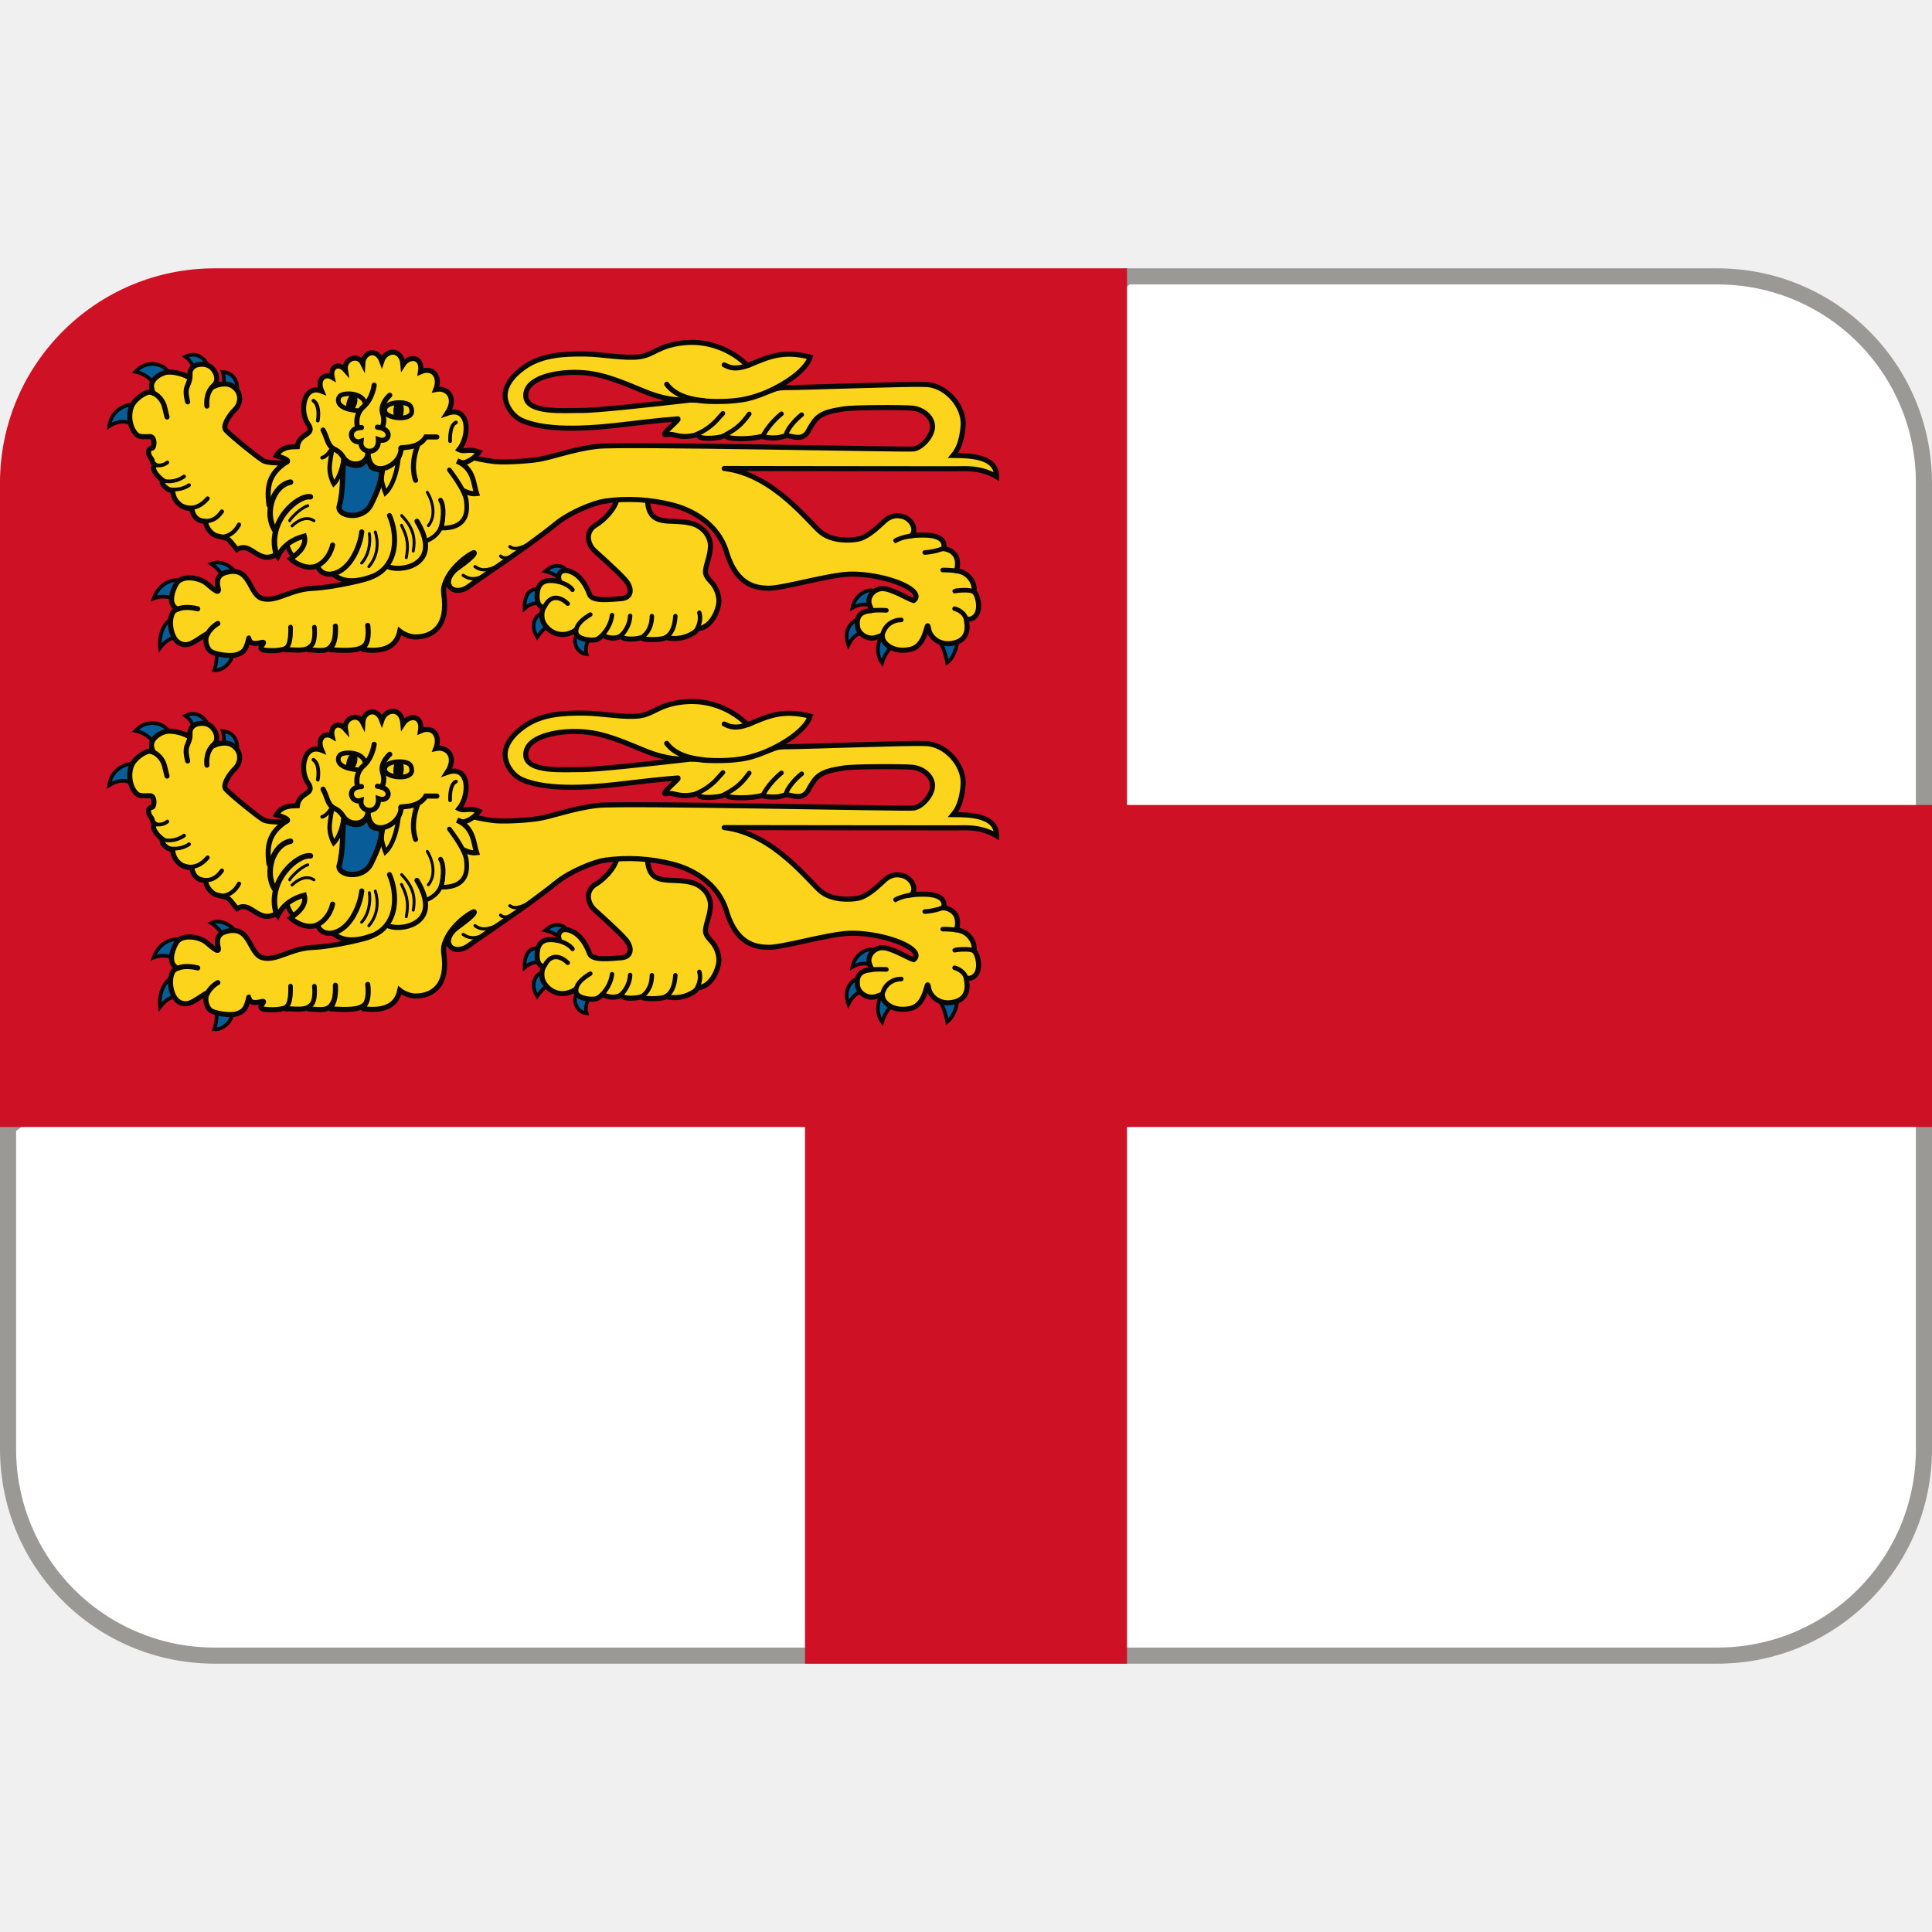
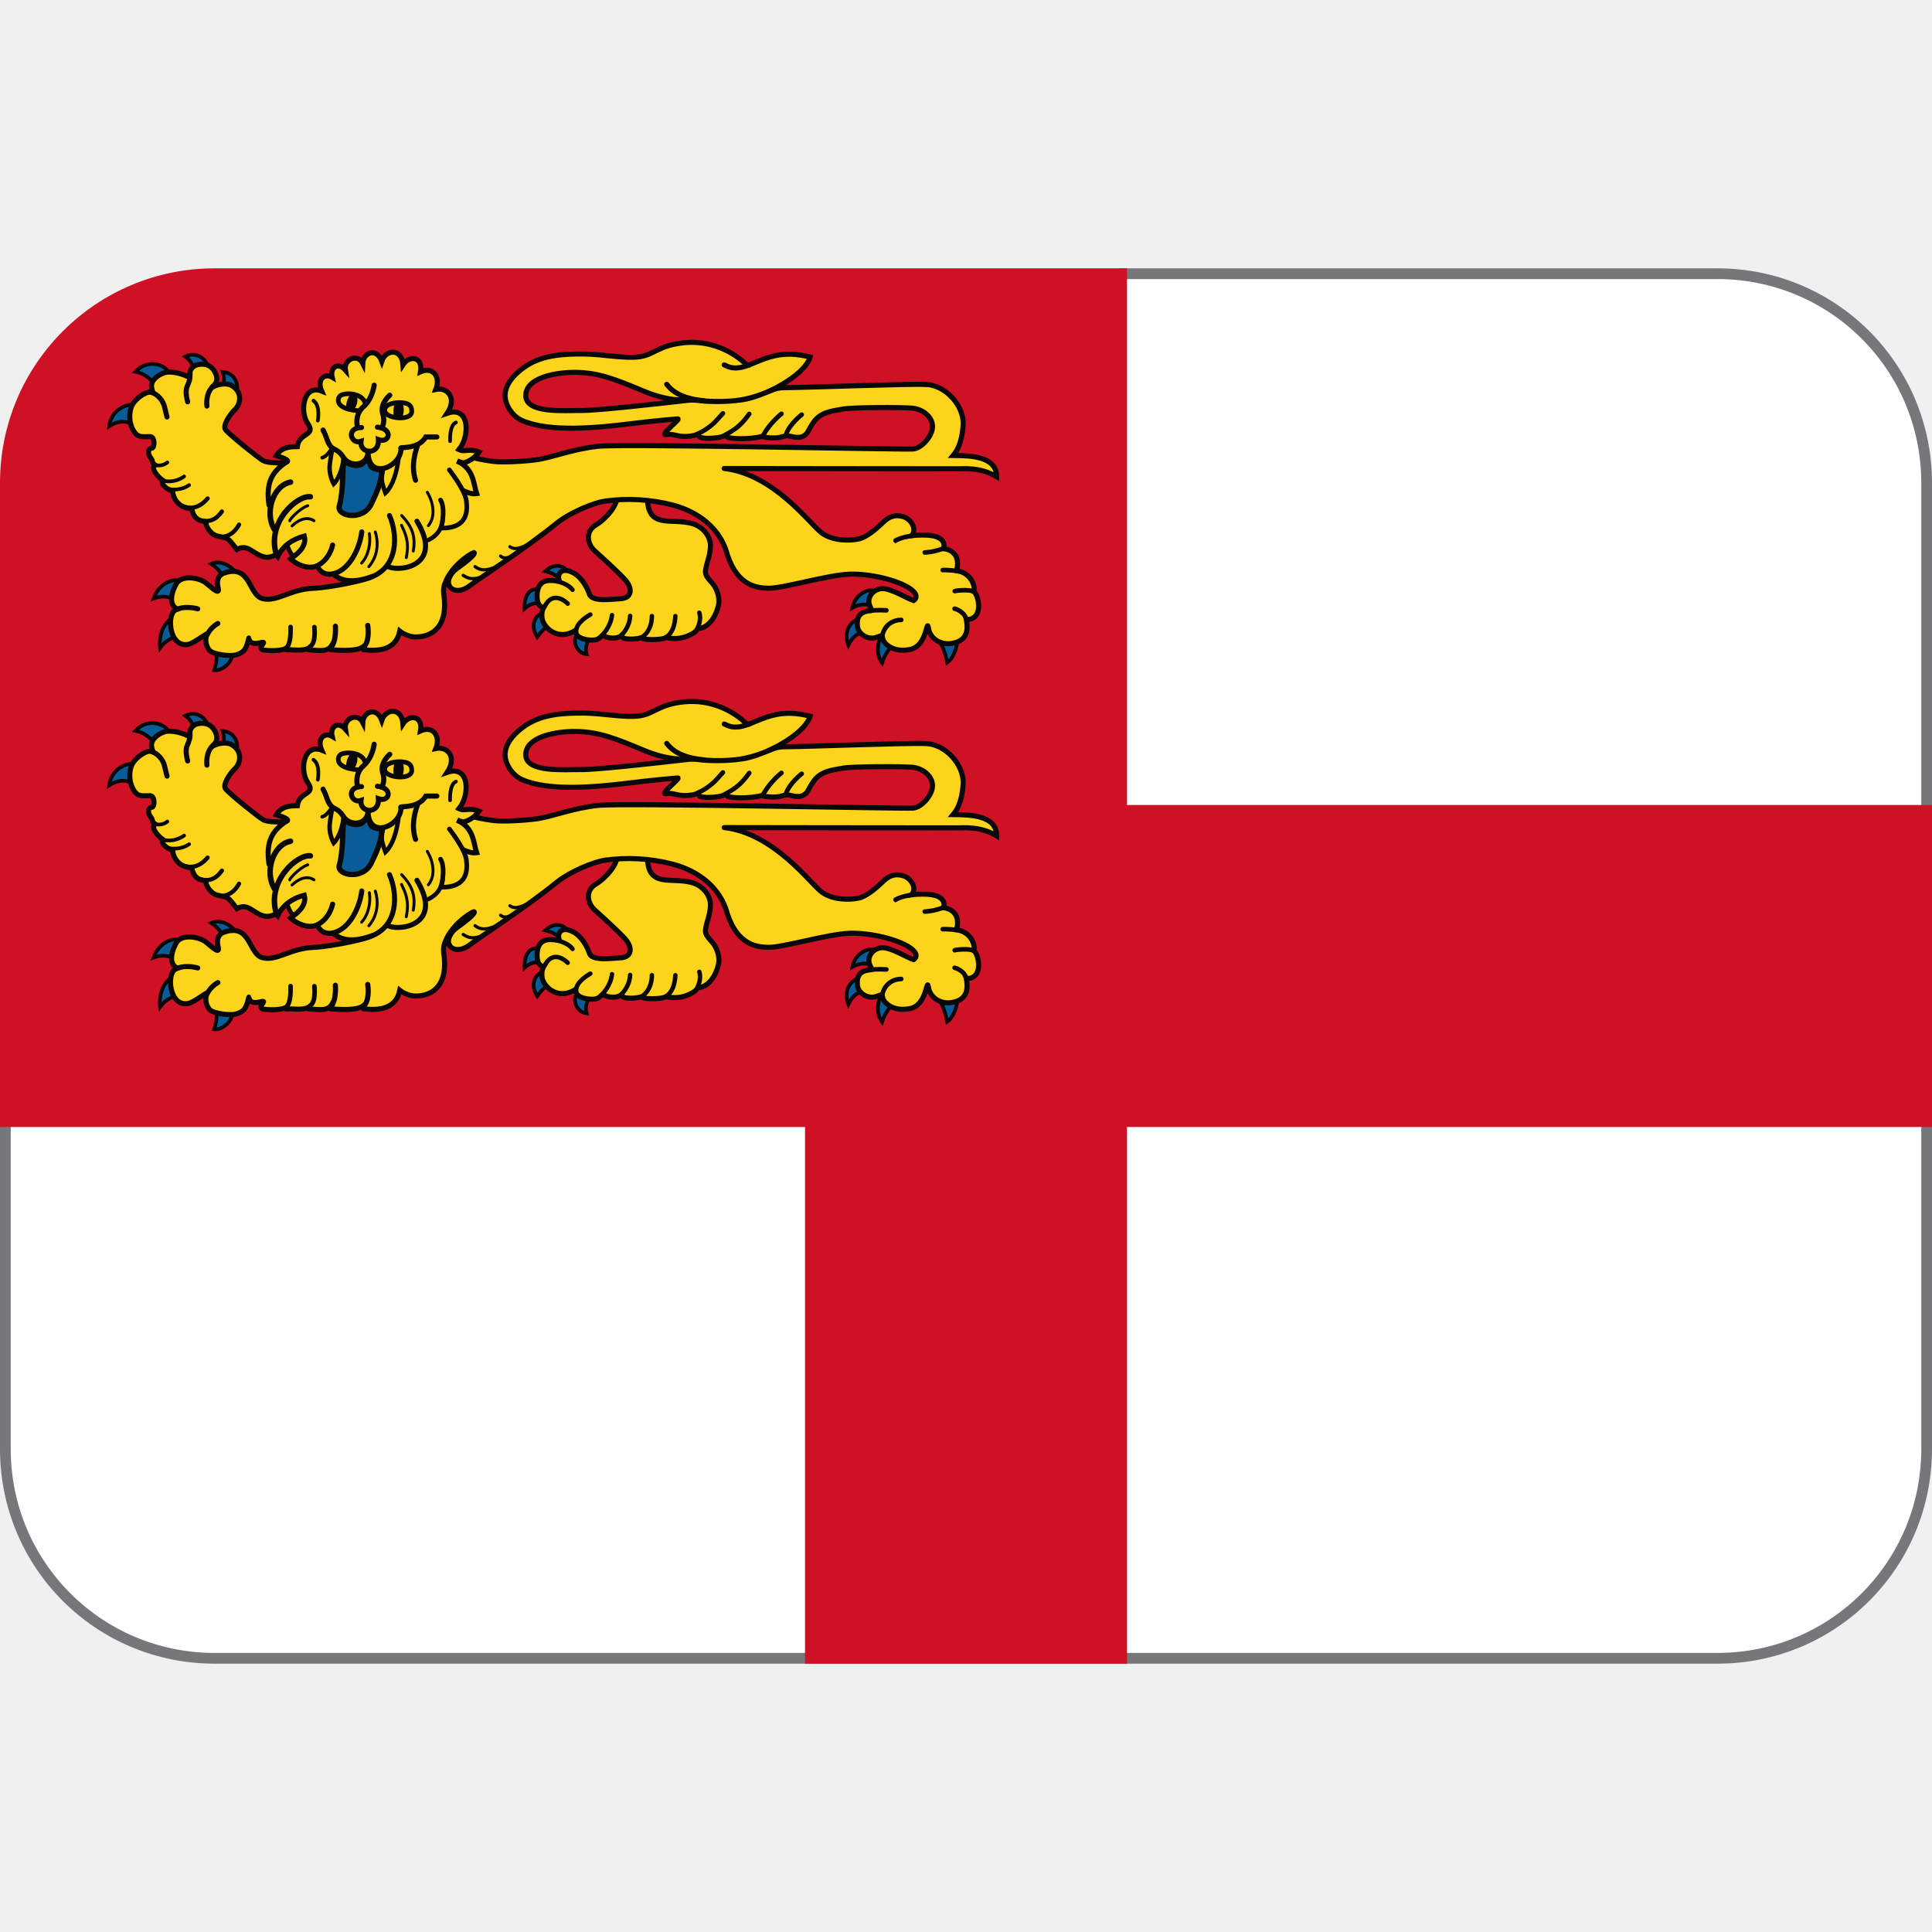
<svg xmlns="http://www.w3.org/2000/svg" xmlns:xlink="http://www.w3.org/1999/xlink" viewBox="0 0 36 36">
-   <path d="m21 5.15h11c2.13 0 3.85 1.72 3.85 3.85v18c0 2.13-1.72 3.85-3.85 3.85h-28c-2.13 0-3.85-1.72-3.85-3.85v-6z" fill="#fff" stroke="#9a9996" stroke-width=".3" />
-   <path d="m4 5a4 4 0 0 0 -4 4v12h15v10h6v-10h15v-6h-15v-10z" fill="#ce1124" />
+   <path d="m20.9 5.1h11.1c2.16 0 3.9 1.74 3.9 3.9v18c0 2.16-1.74 3.9-3.9 3.9h-28c-2.16 0-3.9-1.74-3.9-3.9v-6.1z" fill="#fff" stroke="#77767b" stroke-width=".2" />
+   <path d="m4 5c-2.21 0-4 1.79-4 4v12h15v10h6v-10h15v-6h-15v-10z" fill="#ce1124" />
  <g transform="matrix(.0475 0 0 .0475 1.04 6.07)">
    <g id="a" transform="matrix(1.5927 0 0 1.5928 828.53 452.61)">
      <path d="m-481.65-206.15c-.31 1.47.23 1.5.85 2.55s-.37 4.28-.37 4.28c2.87.27 6.51-4.21 3.02-6.28z" fill="#085d98" stroke="#080808" stroke-width=".91" />
      <path d="m-303.36-207.97s-.28.24.9 1.77 1.81 5.01 1.81 5.01c2.29-1.63 3.35-7.16 1.75-7.23z" fill="#085d98" stroke="#080808" stroke-width=".91" />
      <path d="m-321.46-211.76c-.87-.97-5.36 1.4-3.53 6.27 1.9-3.93 4.1-2.79 4.1-2.79z" fill="#085d98" stroke="#080808" stroke-width=".91" />
      <path d="m-391.45-208.13c-1.73.55-.89 4.59 1.98 4.87-.99-3.1 2.59-5.48.19-5.48z" fill="#085d98" stroke="#080808" stroke-width=".91" />
      <path d="m-399.7-213.22c-1.51-.61-4.23 2.09-1.94 5.74 2.3-3.3 4.25-3.49 4.25-3.49z" fill="#085d98" stroke="#080808" stroke-width=".91" />
      <path d="m-400.4-218.64c-.78-1-4.47-1.48-4.36 4.14 2.68-2.42 4.86-.77 4.85-.72z" fill="#085d98" stroke="#080808" stroke-width=".91" />
      <path d="m-394.01-222.61c.33-1.52-2.52-3.97-5.67-1.09 3.12.72 3.97 2.34 3.91 2.35z" fill="#085d98" stroke="#080808" stroke-width=".91" />
      <path d="m-374.49-242.36c-.21 8.66 5.86 5.31 11.25 6.99 2.8.94 4.42 3.42 4.27 5.74-.15 2.33-.85 3.52-1.19 5.58-.22 1.29.51 1.99 1.65 3.3s1.93 3.6 1.52 5.43c-.55 2.47-2.22 5.5-4.94 5.74.09-1.15-.11.73.04-.52 0 0-.29 1.04-1.23 1.59-.93.55-3.16 1.94-6.85 1.13 0 0 .96-.51.03.02-1.1.74-7.19.63-5.65-.2.45.84 0 0-.26.14-.75.46-5.04.85-5.04-.45-1.12.95-3.19.67-4.16.17-.76-.62-.91.7-2.35.91-1.45.22-4.59-.22-4.75-1.95-.39-.82-.06.64.01-.43-4.31 2.78-7.92-.55-8.29-2.9-.14-.92-.07-1.89.41-2.75 0 0-1.85.15-1.63-3.24.22-3.4 2.46-3.61 4.83-3.23 1.13.22.29-.31.48-1.3.27-1.35 1.65-1.66 3.24-.89 2.09.87 3.68 3.49 4.32 5.44s5.48 1.22 7.73 1.1c2.74-.15 3.03-2.54.97-4.78-2.06-2.25-7.31-6.93-7.31-6.93-2-1.76-2.41-4.88.16-6.41 2.57-1.54 5.53-4.99 5.29-7.32z" fill="#fcd41c" stroke="#080808" stroke-width="1.25" />
      <path d="m-457.9-233.44c-.73 2.15-.02 5.3-2.53 6.51-2.53-.18-2.61-4.07-3.1-3.21l1.06-.75.25-.41.53-.26z" fill="#fcd41c" stroke="#080808" stroke-width="1.09" />
      <path d="m-314.48-210.05c-1.69-.22-4.88 5.2-2.22 8.91 1.34-4.31 4.99-6.18 4.99-6.18z" fill="#085d98" stroke="#080808" stroke-width=".91" />
      <path d="m-318.34-218.49c-.6-1.28-4.84-.22-5.68 3.8 2.86-1.66 5.41-.29 5.41-.29z" fill="#085d98" stroke="#080808" stroke-width=".91" />
      <path d="m-475.42-221.84c.47-1.37-3.17-5.15-6.51-3.68 3.1 2 3.92 5.44 3.92 5.44z" fill="#085d98" stroke="#080808" stroke-width=".91" />
      <path d="m-488.96-212.25c-1.15-1.39-6.18.89-5.57 7.43 2.93-3.95 6.38-2.49 6.38-2.49z" fill="#085d98" stroke="#080808" stroke-width=".91" />
      <path d="m-488.56-220.46c-.46-1.83-5.75-1.58-7.56 3.45 3.75-1.4 6.53 1.06 6.53 1.06z" fill="#085d98" stroke="#080808" stroke-width=".91" />
      <path d="m-492.27-271.89c.24-2.02-4.78-4.77-8.31-.96 4.01.77 5.7 4.71 5.7 4.71z" fill="#085d98" stroke="#080808" stroke-width=".91" />
      <path d="m-500-264.02c-.54-1.58-6.38-.56-7.06 4.59 3.86-2.45 6.13-.05 6.13-.05z" fill="#085d98" stroke="#080808" stroke-width=".91" />
      <path d="m-482.67-272.85c.63-1.58-1.97-5.5-5.62-3.72 3.03 2.18 2.16 5.93 2.16 5.93z" fill="#085d98" stroke="#080808" stroke-width=".91" />
      <path d="m-476.07-267.22c1.04-.61.97-5.24-3.02-5.58.63 1.98.1 5.32.1 5.32z" fill="#085d98" stroke="#080808" stroke-width=".91" />
      <path d="m-452.61-248.01s4.14 14.29 15.07 2.33" fill="none" stroke="#080808" stroke-width=".36" />
      <path d="m-384.92-241c-2.74.43-8.6 2.76-12.02 5.55-7.21 5.88-19.76 14.06-21.37 15.36s-3.95 1.61-4.92.1c-.97-1.52-1.61-.43-1.45 1.73 1.28 8.18-2.81 10.83-7.11 10.73-1.16-.03-2.74-.64-3.69-1.41-.94 4.57-5.09 5.02-8.85 4.57-.06-.54.29-1.16.29-1.16-1.24 1.57-5.05 1.4-8.33 1.17-.22-.96.43-.86.38-1.45-1.1 2.01-2.7 1.69-5.76 1.47-.04-.42.4-.91.4-.91-1.34 1.42-3.79.85-5.95.89-.08-.38-.68-.14-.68-.14-.86.26-2.7.54-5.14.2-1.21-.45-.19-1.08.07-1.74.28-.69-2.91 1.18-3.54-.87-.13-.89 0 0-.67 1.67-.42 1.04-.99 1.71-2.6 2.15-1.61.43-5.6-.17-6.44-1.08-.87-.9-1.29-2.82-.64-3.9.64-1.08-3.07 2.09-4.67 2.38-4.71.88-5.33-7.42-3.12-8.45l.51-.24c-2.35-.98-1.46-4.26-.29-6.26s4.8-1.68 6.92-.43c1.24.83 3.9 3.67 3.38 1.52-.36-1.33-.36-3.11 1.59-3.75 6.5-2.14 5.83 5.49 9.36 6.35 3.53.85 6.78-2.28 12.25-2.53 5.48-.25 14.32-2.42 14.3-2.75-7.21 2.43-8.75-.99-9.56-.77-2.83.34-3.51-2.05-3.5-2.03-2.55 1.01-5.29-.47-6.6-1.72.92-.72 4.14-2.7 3.37-5.61-3 .78-5.34 2.47-6.54 5.04-.71-.91-1.61.8-3.96-.09s-3.64-3.06-6.09-1.65c-2.62-3.32-1.94-2.56-4.94-3.35-1.82-.48-2.94-2.91-2.66-3.38.27-.47-2.83.43-3.49-3.16.18-.3-.69.04-2.36-.72-2.03-1.23-2.28-2.84-2.44-3.92-1.04.1-3.25-1.81-2.25-2.38-1.69-1.22-3.13-3.23-2-3.88-.99-.76-.43-.79-.99-1.62-1.03-1.22-.71-2.51.1-2.51.8 0 .92-2.88-.38-2.88-1.31 0-2.58.23-3.39-.58-1.63-1.64-2.01-4.69-1.16-6.84.72-1.81 3.49-3.71 4.65-3.52 1.16.2.58.59.29-1.17s1.64-3.08 2.91-3.52c1.53-.68 4.31.11 5.38.59 1.03.46 1.16.78 1.16-.59 0-.96.83-1.82 1.83-2.07 1.66-.38 3 .06 3.84 1.09.83 1.01 1.45 2.74.29 3.91s0 0 1.74-.21c2.02-.25 2.94.38 3.79 1.38 1.06 1.25 1.06 3.43-.44 4.89-1.32 1.28-3.2 4.1-2.18 5.08 1.45 1.57 7.87 6.74 9.23 7.52 1.36.79 10.39.92 3.18-1.27 1.33-2.29 3.76-2.19 5.16-2.22.45-3.56 4.7-2.65 2.59-5.67-2.1-3.02-1.06-9.74 3.41-8.01-1.25-2.88.72-4.5 2.58-3.41-.57-2.4 1.42-3.86 3.26-1.77-.45-2.67 3.03-4.17 4.28-1.64.13-2.69 3.4-3.99 4.68-.53.95-2.9 4.88-3.35 5.22.86 1.53-2.38 4.96-2.1 4.32 1.74 3.04-1.36 5.01 1.2 3.77 4.34 2.83-.59 5.32 2.04 2.79 5.88 5.47-1.95 5.74 5.4 2.92 8.94 1.46.87.86.83 2.14 1.48 1.29.65 4.45 1.22 6.49 1.45 2.05.23 6.85.05 10.46-.43s8.99-2.65 15.13-3.31c6.14-.67 75.61.87 77.7.66 2.09-.22 4.87-3.35 4.71-5.73s-2.57-4.11-4.99-4.33c-2.41-.22-14.81-.22-17.06.22-2.25.43-5.34.65-7.08 3.03s-1.36 2.9-2.72 3.66-3.64-.23-4.06-.13l-1.17.27c-.9.36-3.1.4-4.7 0l-.12-.12c-3.29.88-7.79.64-8.64.21-.62-.45.6-1.02-1.11-.18-1.08.46-5.57.82-5.89-.07-.04-.7-.55-.36-1.18-.16-4.08.79-4.75-.62-6.82-.21-2.07.4 3.74-3.97 2.79-3.88-1.3.13-4.29.3-12.07 1.25s-19.55 2.13-26.31-.86c-2.29-1.02-4.21-3.77-4.14-6.28.08-3 2.81-5.63 5.33-7.24 4.06-2.58 8.98-2.89 14.15-2.84 4.47.04 9.93 1.18 13.6.68s4.72-2.83 11.03-3.46 11.95 2.03 15.43 5.49c-.96.24.46.04.46.04 4.74-1.98 8.25-3.72 15.13-2-1.5 4.76-11.46 9.76-16.69 10.52s-8.91.33-12.48.03c-1.61-.12-5.05.68-12-2.23s-10.99-4.48-16.57-4.55c-4.63-.06-12.3 1.2-12.31 5.72 0 4.52 9.75 3.61 13.49 3.67s17.46-1.48 26.97-2.56c3.22 0 2.11.34 6.61.35 4.49 0 7.34-.44 11.05-1.8s3.26-1.63 6.8-1.63 29.82-.98 33.36-.77c5.13-.03 9.77 5.36 9.45 10.04s-1.73 6.56-2.47 7.45c4.12.03 10.72.12 10.72 5.22-4.03-2.38-7.9-1.95-9.97-1.95-.53.01-58.42-.06-57.12-.07 12.26 1.41 21.1 13.68 23.96 15.84s7.24 1.95 9.17 1.52 4.19-2.38 5.8-3.9c1.58-1.62 3.07-2.15 5-1.64 1.94.5 3.67 2.93 2.24 4.73 0 0 1.03-.15 2.73-.15 6.5-.08 5.11 3.35 5.11 3.35s4.49.26 3.24 5.34l.02.11c2.65.32 4.15 2.47 4.28 4.24v.91c1.12 1.06 2.12 5.91-.9 6.73-.34.09-1.05.04-1.05.04.29 1.51.85 4.83-2.81 5.81s-6.09-1.36-6.42-3.31c-.64-3.41-.14 4.04-4.57 4.94-4.18.9-6.4-1.41-6.72-2.5-.32-1.08.2-1.06-1.77-.43-1.97.62-4.33-.84-4.51-2.82s.31-3.51 3.18-3.78c.35-.41.68.68-.13-1.23-.81-1.9.68-4 2.87-4.21 2.2-.21 6.65 2.61 7.92 2.94 0 0 1.9-1.12-1.03-3.05s-9.46-3.61-14.74-3.45-16.7 3.6-20.13 3.46c-2.45-.1-7.34-.33-9.97-8.23-2.13-8.06-9.43-11.25-13.58-12.28-5.26-1.37-11.26-1.74-16.52-.93z" fill="#fcd41c" stroke="#080808" stroke-width="1.25" />
      <path d="m-449.25-251.14c.73 1.16 3.49 2 4.74.76.94-.94 1.41-.82 1.8.54.4 1.4 2.82.7 2.76 1.72-.16 2.72-1.22 5.11-2.57 7.89-2.07 4.27-8.6 2.98-7.86.46 1.02-3.45.8-9.51.97-9.74z" fill="#085d98" stroke="#080808" stroke-width="1.31" />
      <path d="m-296.03-212.12c-.7-1.88-2.8-2.36-2.8-2.36" fill="none" stroke="#080808" stroke-linecap="round" stroke-width="1.13" />
      <path d="m-428.71-243.15c1.59 2.65 2.05 6.05.26 8.23" fill="none" stroke="#080808" stroke-linecap="round" stroke-width=".72" />
      <path d="m-435.02-237.42c2.59 2.73 3.51 5.23 2.85 8.75" fill="none" stroke="#080808" stroke-linecap="round" stroke-width=".72" />
      <path d="m-435.06-235.02c.91 1.98 1.99 3.91 1.17 7.97" fill="none" stroke="#080808" stroke-linecap="round" stroke-width=".72" />
      <path d="m-441.51-233.37c.67 2.1.92 5.57-1.59 8.54" fill="none" stroke="#080808" stroke-linecap="round" stroke-width=".72" />
      <path d="m-444.89-225.71c1.72-1.87 2.28-4.89 1.91-7.26" fill="none" stroke="#080808" stroke-linecap="round" stroke-width=".72" />
      <path d="m-458.15-239.84c-2.05.67-4.58 3.53-4.44 3.71" fill="none" stroke="#080808" stroke-linecap="round" stroke-width=".72" />
      <path d="m-456.62-236.14c-2.54-1.71-5.4 1.28-5.4 1.28" fill="none" stroke="#080808" stroke-linecap="round" stroke-width=".72" />
      <path d="m-421.66-260.34c-1.67.74-1.43 4.6-1.43 4.6" fill="none" stroke="#080808" stroke-linecap="round" stroke-width=".91" />
      <path d="m-456.75-265.71c1.79 1.23 1.07 4.91 1.07 4.91" fill="none" stroke="#080808" stroke-linecap="round" stroke-width=".91" />
      <path d="m-496.94-267.88c1.95.58 3.18 2.22 3.53 3.76s.6 2.43.6 2.43" fill="none" stroke="#080808" stroke-linecap="round" stroke-width="1.25" />
      <path d="m-481.45-269.28c-1.99 1.81-1.54 4.9-1.54 4.9" fill="none" stroke="#080808" stroke-linecap="round" stroke-width="1.25" />
      <path d="m-424.46-220.37c1.23-4.23 6.05-7.54 7.21-7.93 0 0 1.25.05-4.16 3.94-1.4.94-2.73 3.08-1.74 4.45" fill="none" stroke="#080808" stroke-width="1.25" />
      <path d="m-431.26-236.02c6.89 11.34-5 12.69-7.34 11.03" fill="none" stroke="#080808" stroke-linecap="round" stroke-width="1.25" />
      <path d="m-421.39-250.81c4.22 1.78 4.06 5.76 4.83 7.99-1.29.17-2.34-.3-3.47-.8" fill="none" stroke="#080808" stroke-width="1.25" />
      <path d="m-424.87-237.05c0 3.77-2.68 5.32-3.9 5.79" fill="none" stroke="#080808" stroke-linecap="round" stroke-width="1.06" />
      <path d="m-487.17-272.45c.11 1.52-.21 2.04-.73 3.37-.53 1.33.17 3.66.17 3.66" fill="none" stroke="#080808" stroke-linecap="round" stroke-width="1.25" />
      <path d="m-309.01-232.52c-3.33.47-4.62 1.42-4.61 1.42" fill="none" stroke="#080808" stroke-linecap="round" stroke-width="1.13" />
      <path d="m-301.65-229.3c-2.45.94-4.54.98-4.54.98" fill="none" stroke="#080808" stroke-linecap="round" stroke-width="1.13" />
      <path d="m-298.54-223.82c-2.1-.23-3.22-.17-3.22-.17" fill="none" stroke="#080808" stroke-linecap="round" stroke-width="1.13" />
      <path d="m-294.06-218.61c-1.1-.76-4.66-.28-4.74-.2" fill="none" stroke="#080808" stroke-linecap="round" stroke-width="1.13" />
      <path d="m-316.67-207.73c.53-2.83 2.78-3.99 4.7-3.99" fill="none" stroke="#080808" stroke-linecap="round" stroke-width="1.13" />
      <path d="m-319.45-213.98c1.56-.24 3.81-.09 3.81-.09" fill="none" stroke="#080808" stroke-linecap="round" stroke-width="1.13" />
      <path d="m-463.24-250.7c-3.91 2.55-5.23 5.33-4.45 10.73" fill="none" stroke="#080808" stroke-linecap="round" stroke-width="1.25" />
      <path d="m-438.02-237.42c2.03 4.65 2.31 12.62-4.65 15.22" fill="none" stroke="#080808" stroke-linecap="round" stroke-width="1.24" />
      <path d="m-444.85-233.4c-.35 3.31-2.68 9.45-7.21 10.36" fill="none" stroke="#080808" stroke-linecap="round" stroke-width="1.25" />
      <path d="m-340.36-257.38c.88-2.59 3.87-4.88 3.87-4.88" fill="none" stroke="#080808" stroke-linecap="round" stroke-width="1.13" />
      <path d="m-345.86-257.4c1.75-3.06 4.39-5.08 4.39-5.08" fill="none" stroke="#080808" stroke-linecap="round" stroke-width="1.13" />
      <path d="m-355.04-257.43c2.66-1.49 3.78-2.49 5.63-5.02" fill="none" stroke="#080808" stroke-linecap="round" stroke-width="1.13" />
      <path d="m-362.19-257.52c1.59-.7 2.43-1.31 3.5-2.17 1.05-.84 1.65-1.69 2.8-2.9" fill="none" stroke="#080808" stroke-linecap="round" stroke-width="1.13" />
      <path d="m-360.59-265.7c-6.1-.56-8.19-2.8-9.15-4.05" fill="none" stroke="#080808" stroke-linecap="round" stroke-width="1.25" />
      <path d="m-349.49-274.5c-4.1 1.66-5.74-.02-6.09-.02" fill="none" stroke="#080808" stroke-linecap="round" stroke-width="1.25" />
      <path d="m-456.01-224.96c3.34-1.55 3.98-5.2 3.98-5.2" fill="none" stroke="#080808" stroke-linecap="round" stroke-width="1.25" />
      <path d="m-457.5-242.04c-3.09-.47-10.89 6.1-8.37 14.27" fill="none" stroke="#080808" stroke-linecap="round" stroke-width="1.35" />
      <path d="m-462.4-245.65c-4.38.83-6.53 7.77-3.85 11.85" fill="none" stroke="#080808" stroke-linecap="round" stroke-width="1.36" />
      <path d="m-423.27-248.66c2.9 3.85 4 6.21 4.17 7.55.27 2.33.57 6.89-6.27 6.8.53-1.77 1.01-5.12-.08-6.93" fill="none" stroke="#080808" stroke-linecap="round" stroke-width="1.14" />
      <path d="m-435.86-265.49c-.56.03-.92.18-.95.73-.01.13-.16.56-.22 1.01s-.05.94.01 1.48c.29 1.29 1.96 1.46 2.27.4.18-.67.26-1.23.25-1.77-.01-.27-.05-.6-.1-.84-.15-.63-.64-1.02-1.26-1.01z" fill="#080808" />
      <path d="m-446.08-264.82c.27-.87.45-2.82-1.39-2.43-.02.01-.03.01-.05.02-.47.32-.9 1.27-1.02 1.81-.12.55-.56 2.17.98 2.28h.04c.75-.18 1.24-.97 1.43-1.69z" fill="#080808" />
      <path d="m-426.35-256.77h-2.73c-1.93 3.42-7.36 2.25-5.9 2.9" fill="none" stroke="#080808" stroke-linecap="round" stroke-width="1.25" />
      <path d="m-435.19-254.05c.24 4.51-7.91 8.19-8.11 1.17" fill="none" stroke="#080808" stroke-linecap="round" stroke-width="1.25" />
      <path d="m-443.31-252.92c-.18 3.3-4.61 3.79-6.21.96-1.25-1.89-2.25-1.51-3.05-2.57-.88-1.15-.8-2.02-1.81-3.94" fill="none" stroke="#080808" stroke-linecap="round" stroke-width="1.26" />
      <path d="m-431.13-254.59c-1.9 5.13-.46 8.48-.46 8.48" fill="none" stroke="#080808" stroke-linecap="round" stroke-width="1.25" />
      <path d="m-452.53-253.52c-1.1 1.72-2.07 1.85-2.07 1.85" fill="none" stroke="#080808" stroke-linecap="round" stroke-width=".91" />
      <path d="m-421.41-253.97s.83.66 1.79.57c1.22-.12 2.26-.21 3.64.35-.77 1.1-2.07 2.2-3.64 2.61-.5.13-1.46-.35-1.71-.45" fill="#fcd41c" stroke="#080808" stroke-width="1.25" />
      <path d="m-495.59-249.83c1.86.39 2.96-.76 2.88-.7" fill="none" stroke="#080808" stroke-linecap="round" stroke-width=".91" />
      <path d="m-494.29-246.12c3.29 1 5.68-.92 5.68-.92" fill="none" stroke="#080808" stroke-linecap="round" stroke-width=".91" />
      <path d="m-490.13-214.39c2.07-.86 4.88-.05 4.88-.05" fill="#085d98" stroke="#080808" stroke-linecap="round" stroke-width="1.25" />
      <path d="m-482.89-208.2c1.05-1.88 2.6-2.63 2.6-2.63" fill="#085d98" stroke="#080808" stroke-linecap="round" stroke-width="1.25" />
      <path d="m-463.81-204.62c1.39-.53 1.48-3.4 1.42-5.35" fill="none" stroke="#080808" stroke-linecap="round" stroke-width="1.13" />
      <path d="m-457.39-205.3c1.3-1 .87-4.64.87-4.64" fill="none" stroke="#080808" stroke-linecap="round" stroke-width="1.13" />
      <path d="m-452.28-205.25c1.18-1.25.94-4.92.94-4.92" fill="none" stroke="#080808" stroke-linecap="round" stroke-width="1.27" />
      <path d="m-444.12-205.33c1.29-1.6.74-5.03.74-5.04" fill="none" stroke="#080808" stroke-linecap="round" stroke-width="1.27" />
      <path d="m-388.55-213.04c-3.6 2.11-3.56 3.85-3.52 4.36" fill="none" stroke="#080808" stroke-linecap="round" stroke-width="1.09" />
      <path d="m-383.21-212.9c-.35 3.06-2.54 5.05-2.54 5.05" fill="none" stroke="#080808" stroke-linecap="round" stroke-width="1.09" />
      <path d="m-378.75-212.71c-.11 2.92-2.2 4.83-2.2 4.83" fill="none" stroke="#080808" stroke-linecap="round" stroke-width="1.09" />
      <path d="m-373.39-212.66c-.01 3.45-2.01 4.87-2.01 4.87" fill="none" stroke="#080808" stroke-linecap="round" stroke-width="1.09" />
      <path d="m-367.61-212.65c-.15 2.55-.82 3.96-1.87 4.9" fill="none" stroke="#080808" stroke-linecap="round" stroke-width="1.09" />
      <path d="m-361.71-213.49c.53 1.65-.26 3.36-.26 3.36" fill="none" stroke="#080808" stroke-linecap="round" stroke-width="1.09" />
      <path d="m-396.78-221.21c2.95.63 3.84 2.09 3.84 2.09" fill="none" stroke="#080808" stroke-linecap="round" stroke-width="1.09" />
      <path d="m-399.78-215.08c1.89-3.65 4.77-1.54 5.66-.63" fill="none" stroke="#080808" stroke-linecap="round" stroke-width="1.09" />
      <path d="m-414.85-222.49c-2.51 1-3.69.68-5.02-.2" fill="none" stroke="#080808" stroke-linecap="round" stroke-width=".79" />
      <path d="m-411.49-224.95c-2.6 1.22-4.11 1.14-5.46.11" fill="none" stroke="#080808" stroke-linecap="round" stroke-width=".79" />
      <path d="m-407.02-227.96c-1.76 1-2.76 1.34-3.63.53" fill="none" stroke="#080808" stroke-linecap="round" stroke-width=".79" />
      <path d="m-403.92-230.28c-2.15 1-3.38 1.34-4.44.53" fill="none" stroke="#080808" stroke-linecap="round" stroke-width=".79" />
      <path d="m-452.03-254.18s-.73 3.41-.74 5.06c-.01 2.16 1.02 3.93 1.02 3.93s1.97-1.88 2.49-6.68" fill="none" stroke="#080808" stroke-width="1.09" />
      <path d="m-439.46-249.44s-.53 2.14-.46 3.22c.07 1.12.9 3.24.9 3.24.84-.78 2.56-2.98 3.25-8.69" fill="none" stroke="#080808" stroke-width="1.09" />
      <path d="m-492.24-243.91c2.9.45 4.7-.89 4.86-1" fill="none" stroke="#080808" stroke-linecap="round" stroke-width=".91" />
      <path d="m-479.67-232.19c.03.05 2.83.3 4.59-2.99" fill="none" stroke="#080808" stroke-linecap="round" stroke-width="1.04" />
      <path d="m-484.94-236.28c1.91.38 3.76.52 5.64-2.13" fill="none" stroke="#080808" stroke-linecap="round" stroke-width="1.04" />
      <path d="m-489.46-239.91c.33-.06 3.37 2.14 6.64-1.71" fill="none" stroke="#080808" stroke-linecap="round" stroke-width="1.04" />
      <path d="m-432.53-263.15c.09 2.56-6.15 1.9-6.6.14-.63-2.13 3.68-2.64 5.49-1.93.95.37 1.07 1.14 1.11 1.79z" fill="none" stroke="#080808" stroke-width="1.15" />
      <path d="m-444-264.97c-.52-2.57-4.62-2.82-6-2.07-.19.1-.46.46-.54.64-.81 2.63 3.78 3.17 4.91 3.14" fill="none" stroke="#080808" stroke-width="1.15" />
      <path d="m-445.91-259.27s-.82-2.93 1.46-4.94c2.29-2.01 2.65-5.31 2.65-5.31" fill="none" stroke="#080808" stroke-linecap="round" stroke-width="1.27" />
      <path d="m-439.97-259s1.01-1.19.27-3.57c-.73-2.38 1.74-4.48 1.74-4.48" fill="none" stroke="#080808" stroke-linecap="round" stroke-width="1.27" />
      <path d="m-441-259.19c4.03.44 2.94 4.08.25 3.07.25 4.01-4.7 3.5-4.28.43-2.5.86-3.82-3.36.13-3.41" fill="none" stroke="#080808" stroke-linecap="round" stroke-width="1.25" />
    </g>
    <use height="100%" transform="translate(0 140.87)" width="100%" xlink:href="#a" />
  </g>
</svg>
